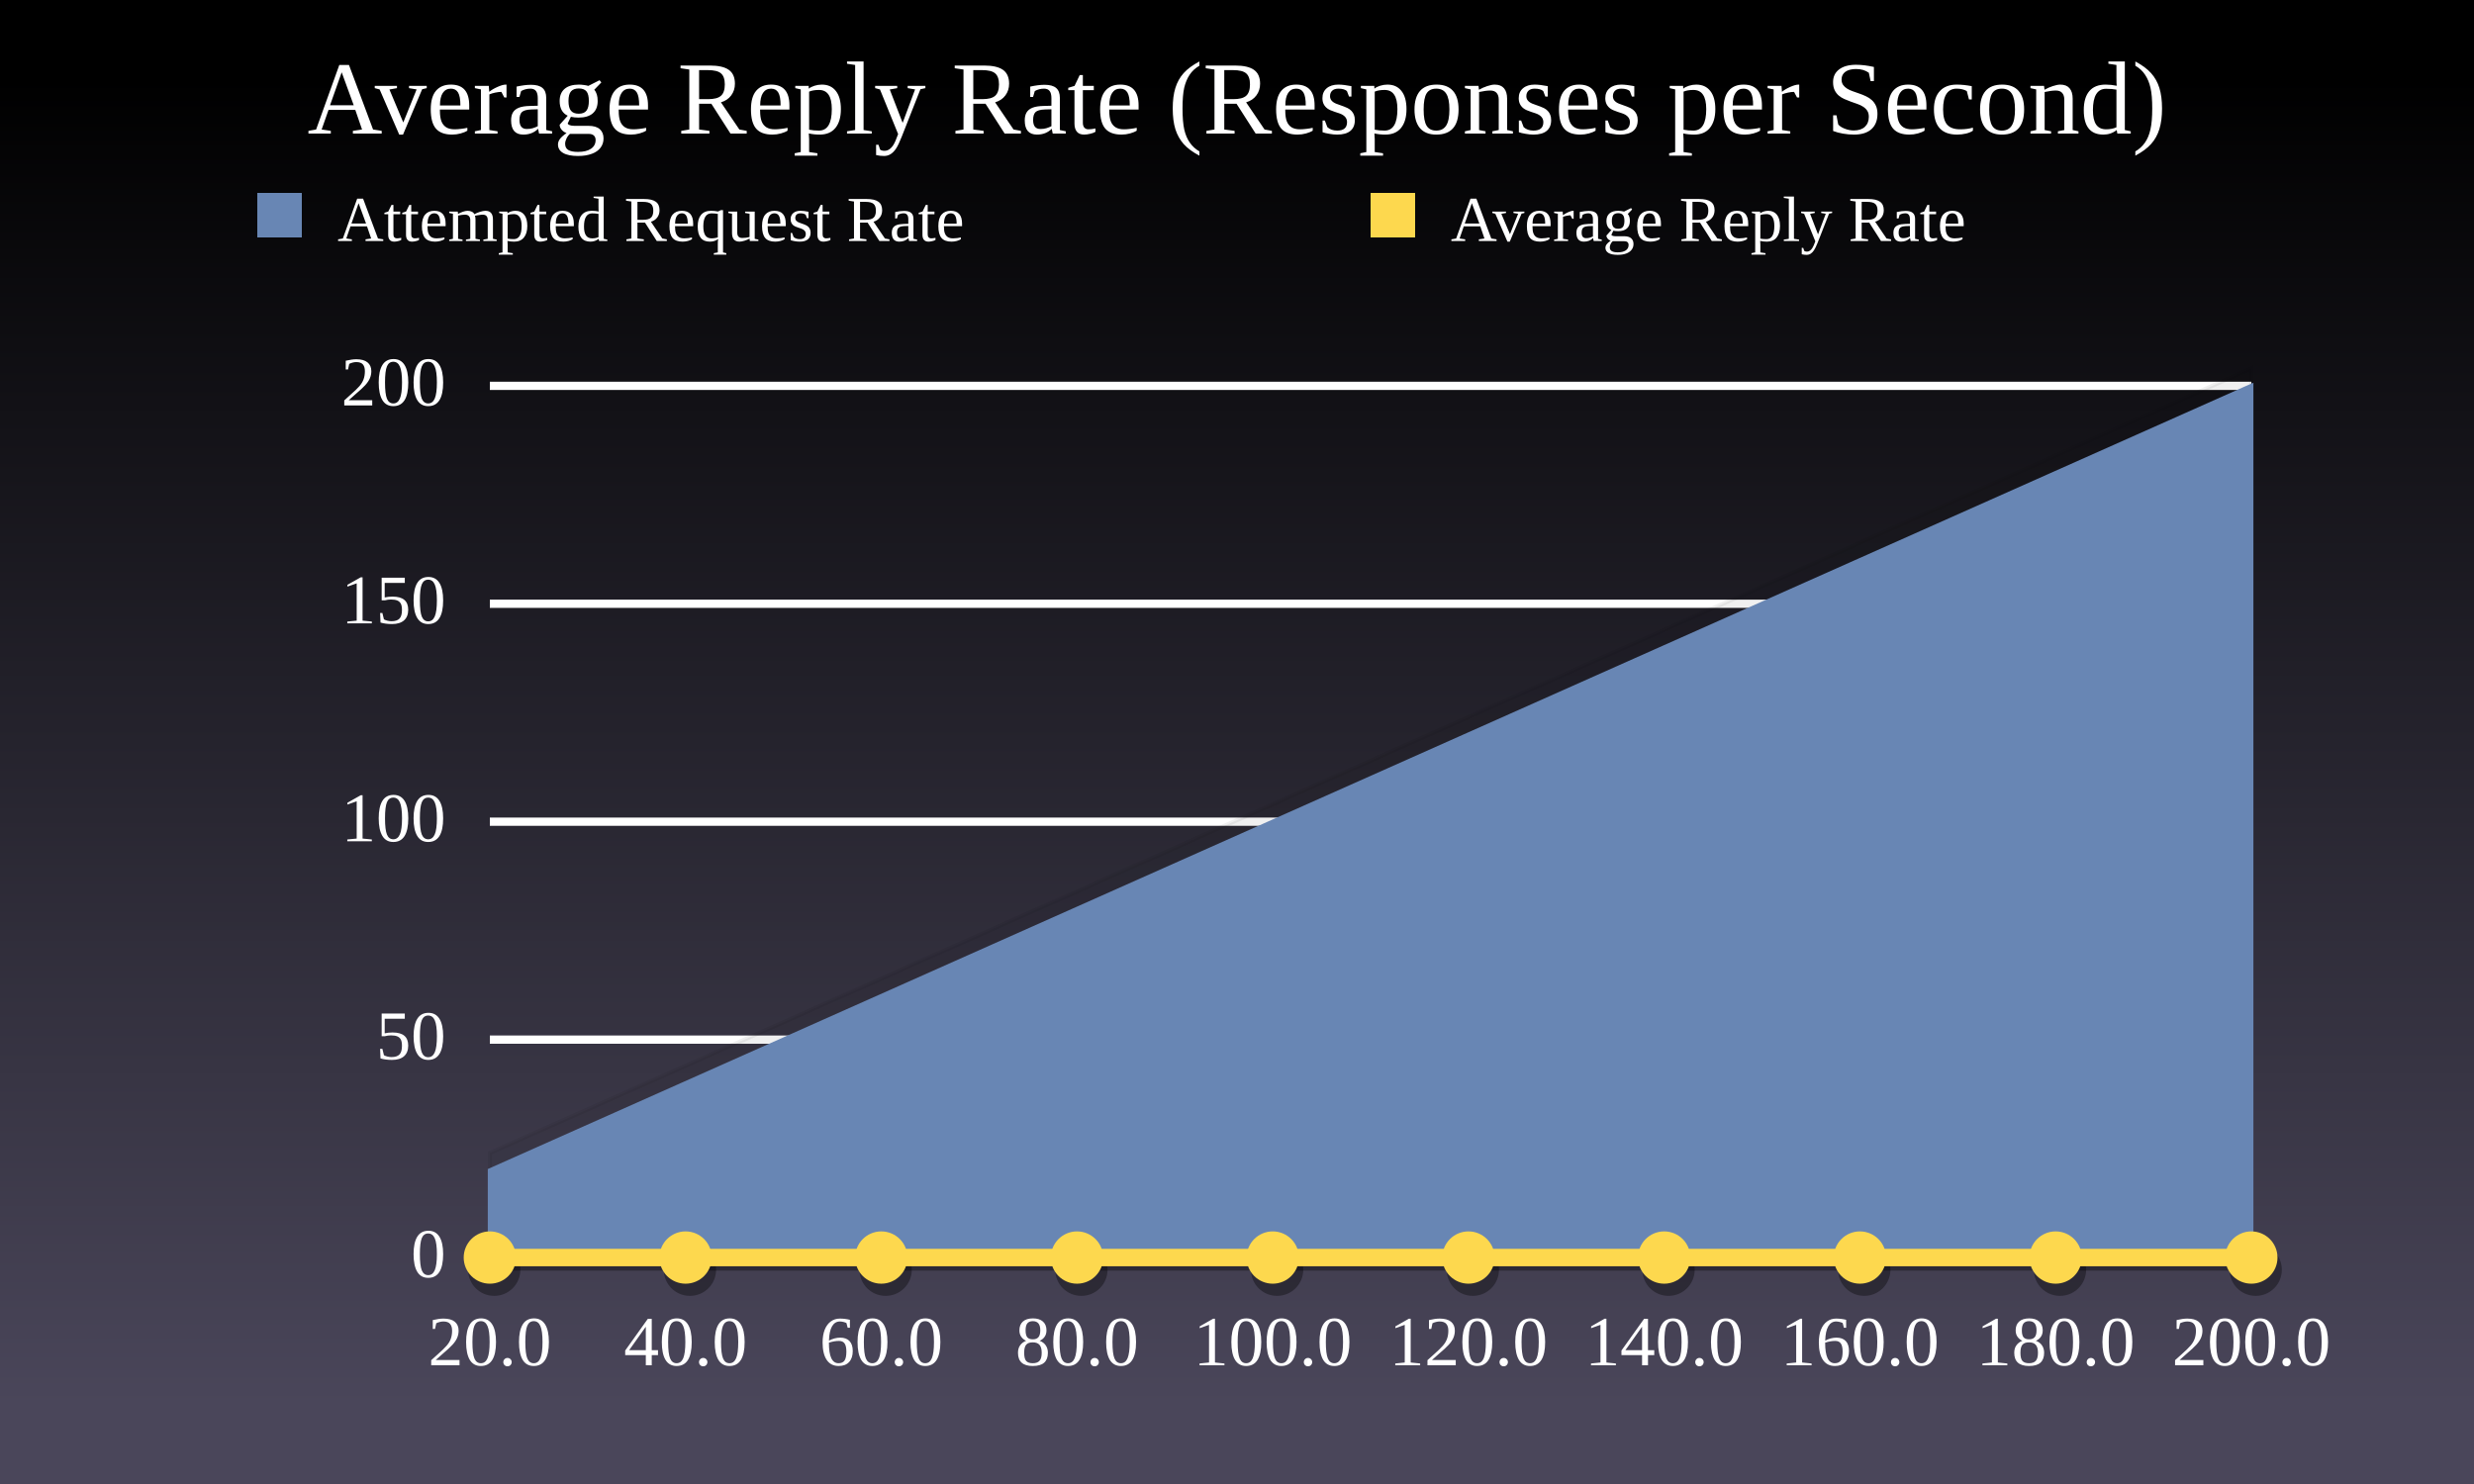
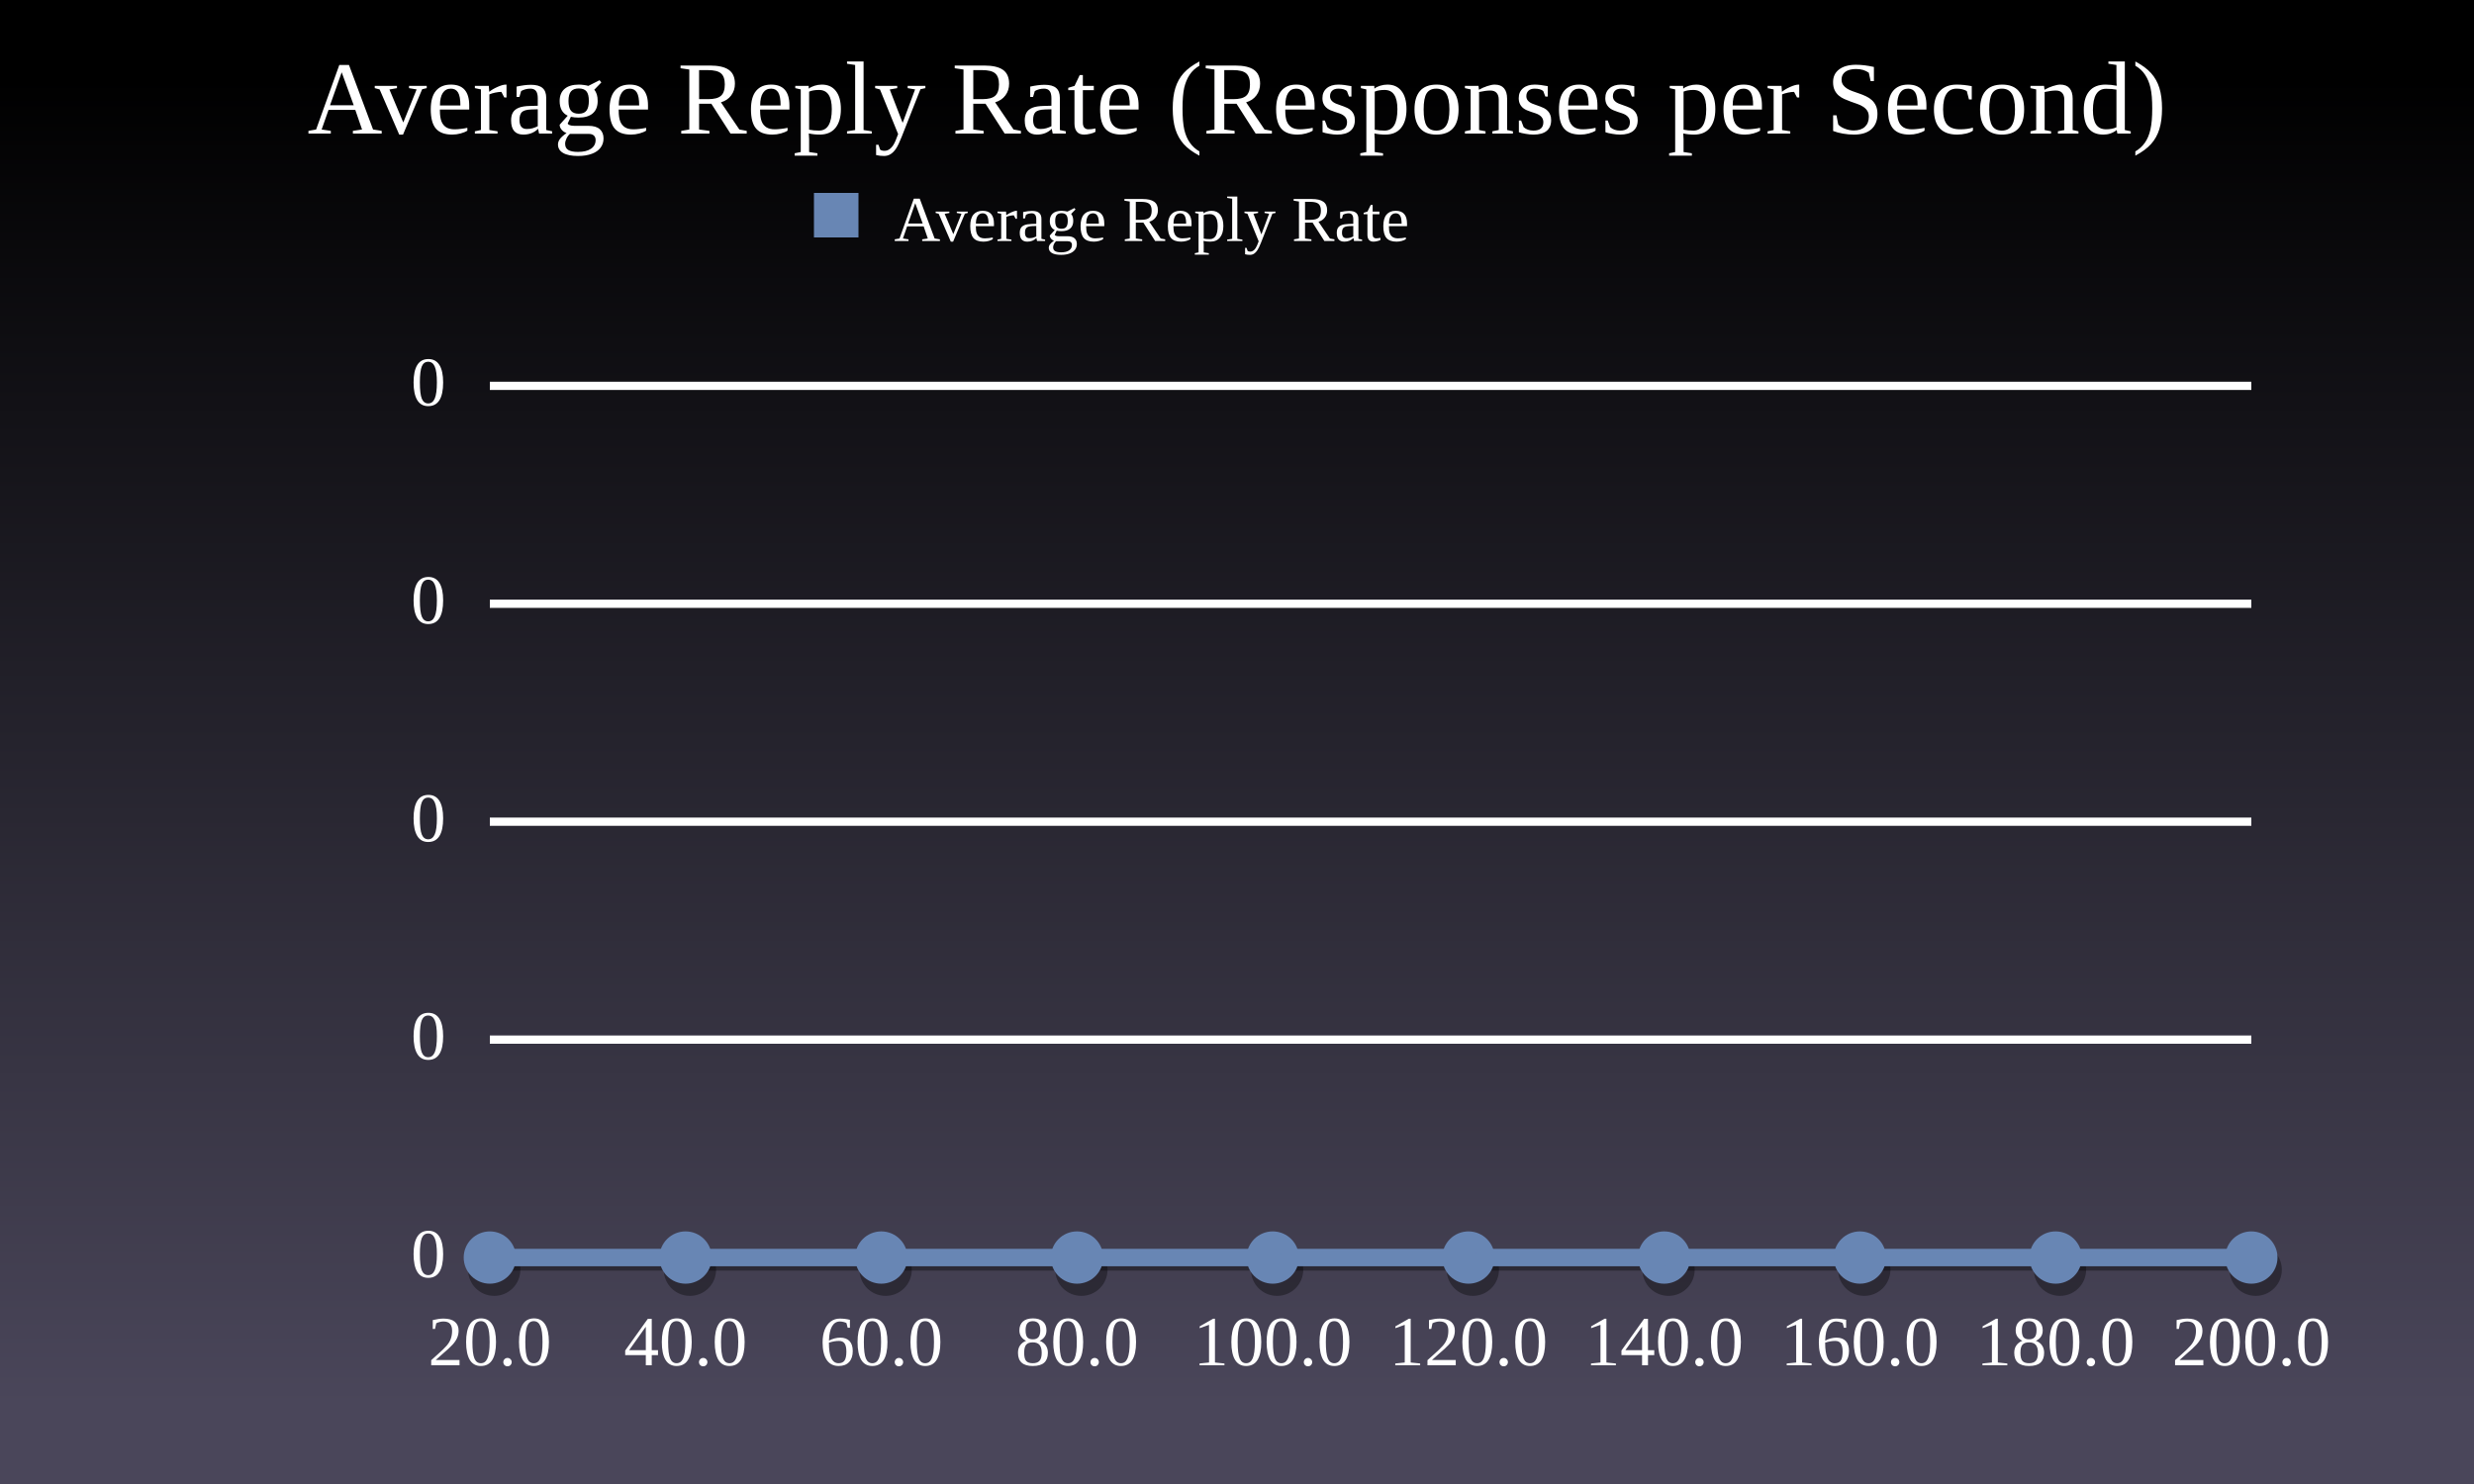
<svg xmlns="http://www.w3.org/2000/svg" viewBox="0 0 600 360">
  <g id="scruffy_graph">
    <g id="background" transform="translate(0.0, 0.0)">
      <defs>
        <linearGradient id="BackgroundGradient" x1="0%" y1="0%" x2="0%" y2="100%">
          <stop offset="5%" stop-color="black" />
          <stop offset="95%" stop-color="#4A465A" />
        </linearGradient>
      </defs>
      <rect width="600.0" height="360.0" x="0" y="0" fill="url(#BackgroundGradient)" />
    </g>
    <g id="title" transform="translate(30.0, 7.2)">
      <text class="title" x="270.0" y="25.2" font-size="25.2" font-family="" fill="white" stroke="none" stroke-width="0" text-anchor="middle">Average Reply Rate (Responses per Second)</text>
    </g>
    <g id="view" transform="translate(12.0, 93.6)">
      <g>
        <g id="values" transform="translate(0.0, 4.752)">
          <text x="96.12" y="211.464" font-size="16.917" font-family="" fill="white" text-anchor="end">0</text>
-           <text x="96.12" y="158.598" font-size="16.917" font-family="" fill="white" text-anchor="end">50</text>
-           <text x="96.12" y="105.732" font-size="16.917" font-family="" fill="white" text-anchor="end">100</text>
-           <text x="96.12" y="52.866" font-size="16.917" font-family="" fill="white" text-anchor="end">150</text>
-           <text x="96.12" y="0.0" font-size="16.917" font-family="" fill="white" text-anchor="end">200</text>
+           <text x="96.12" y="158.598" font-size="16.917" font-family="" fill="white" text-anchor="end">0</text>
+           <text x="96.12" y="105.732" font-size="16.917" font-family="" fill="white" text-anchor="end">0</text>
+           <text x="96.12" y="52.866" font-size="16.917" font-family="" fill="white" text-anchor="end">0</text>
+           <text x="96.12" y="0.0" font-size="16.917" font-family="" fill="white" text-anchor="end">0</text>
        </g>
        <g id="grid" transform="translate(106.8, 0.0)">
          <line x1="0" y1="0.0" x2="427.2" y2="0.0" style="stroke: white; stroke-width: 2;" />
          <line x1="0" y1="52.866" x2="427.2" y2="52.866" style="stroke: white; stroke-width: 2;" />
          <line x1="0" y1="105.732" x2="427.2" y2="105.732" style="stroke: white; stroke-width: 2;" />
          <line x1="0" y1="158.598" x2="427.2" y2="158.598" style="stroke: white; stroke-width: 2;" />
          <line x1="0" y1="211.464" x2="427.2" y2="211.464" style="stroke: white; stroke-width: 2;" />
        </g>
        <g id="labels" transform="translate(106.8, 218.592)">
          <text x="0.0" y="19.008" font-size="17.107" font-family="" fill="white" text-anchor="middle">20.0</text>
          <text x="47.467" y="19.008" font-size="17.107" font-family="" fill="white" text-anchor="middle">40.0</text>
          <text x="94.933" y="19.008" font-size="17.107" font-family="" fill="white" text-anchor="middle">60.0</text>
          <text x="142.4" y="19.008" font-size="17.107" font-family="" fill="white" text-anchor="middle">80.0</text>
          <text x="189.867" y="19.008" font-size="17.107" font-family="" fill="white" text-anchor="middle">100.0</text>
          <text x="237.333" y="19.008" font-size="17.107" font-family="" fill="white" text-anchor="middle">120.0</text>
          <text x="284.8" y="19.008" font-size="17.107" font-family="" fill="white" text-anchor="middle">140.0</text>
          <text x="332.267" y="19.008" font-size="17.107" font-family="" fill="white" text-anchor="middle">160.0</text>
          <text x="379.733" y="19.008" font-size="17.107" font-family="" fill="white" text-anchor="middle">180.0</text>
          <text x="427.2" y="19.008" font-size="17.107" font-family="" fill="white" text-anchor="middle">200.0</text>
        </g>
        <g id="graphs" transform="translate(106.8, 0.0)">
          <g id="component_graphs_graph_0" class="graph_layer">
-             <g transform="translate(0, -4.22928)">
-               <polygon points="0,211.464 0.0,190.318 47.467,169.171 94.933,148.025 142.4,126.878 189.867,105.732 237.333,84.586 284.8,63.439 332.267,42.293 379.733,21.146 427.2,0.0 427.2,211.464" style="fill: black; stroke: black; fill-opacity: 0.06; stroke-opacity: 0.06;" />
-             </g>
-             <polygon points="0,211.464 0.0,190.318 47.467,169.171 94.933,148.025 142.4,126.878 189.867,105.732 237.333,84.586 284.8,63.439 332.267,42.293 379.733,21.146 427.2,0.0 427.2,211.464" fill="#6886B4" stroke="#6886B4" style="opacity: 1.0" />
-           </g>
-           <g id="component_graphs_graph_1" class="graph_layer">
            <g class="shadow" transform="translate(1.05732, 1.05732)">
              <polyline points="0.0,211.464 47.467,211.464 94.933,211.464 142.4,211.464 189.867,211.464 237.333,211.464 284.8,211.464 332.267,211.464 379.733,211.464 427.2,211.464" fill="transparent" stroke="black" stroke-width="4.229" style="fill-opacity: 0; stroke-opacity: 0.35" />
              <circle cx="0.0" cy="213.367" r="4.229" style="stroke-width: 4.229; stroke: black; opacity: 0.35;" />
              <circle cx="47.467" cy="213.367" r="4.229" style="stroke-width: 4.229; stroke: black; opacity: 0.35;" />
              <circle cx="94.933" cy="213.367" r="4.229" style="stroke-width: 4.229; stroke: black; opacity: 0.35;" />
              <circle cx="142.4" cy="213.367" r="4.229" style="stroke-width: 4.229; stroke: black; opacity: 0.35;" />
              <circle cx="189.867" cy="213.367" r="4.229" style="stroke-width: 4.229; stroke: black; opacity: 0.35;" />
              <circle cx="237.333" cy="213.367" r="4.229" style="stroke-width: 4.229; stroke: black; opacity: 0.35;" />
              <circle cx="284.8" cy="213.367" r="4.229" style="stroke-width: 4.229; stroke: black; opacity: 0.35;" />
              <circle cx="332.267" cy="213.367" r="4.229" style="stroke-width: 4.229; stroke: black; opacity: 0.35;" />
              <circle cx="379.733" cy="213.367" r="4.229" style="stroke-width: 4.229; stroke: black; opacity: 0.35;" />
              <circle cx="427.2" cy="213.367" r="4.229" style="stroke-width: 4.229; stroke: black; opacity: 0.35;" />
            </g>
-             <polyline points="0.0,211.464 47.467,211.464 94.933,211.464 142.4,211.464 189.867,211.464 237.333,211.464 284.8,211.464 332.267,211.464 379.733,211.464 427.2,211.464" fill="none" stroke="#FDD84E" stroke-width="4.229" />
-             <circle cx="0.0" cy="211.464" r="4.229" style="stroke-width: 4.229; stroke: #FDD84E; fill: #FDD84E" />
-             <circle cx="47.467" cy="211.464" r="4.229" style="stroke-width: 4.229; stroke: #FDD84E; fill: #FDD84E" />
-             <circle cx="94.933" cy="211.464" r="4.229" style="stroke-width: 4.229; stroke: #FDD84E; fill: #FDD84E" />
-             <circle cx="142.4" cy="211.464" r="4.229" style="stroke-width: 4.229; stroke: #FDD84E; fill: #FDD84E" />
-             <circle cx="189.867" cy="211.464" r="4.229" style="stroke-width: 4.229; stroke: #FDD84E; fill: #FDD84E" />
-             <circle cx="237.333" cy="211.464" r="4.229" style="stroke-width: 4.229; stroke: #FDD84E; fill: #FDD84E" />
-             <circle cx="284.8" cy="211.464" r="4.229" style="stroke-width: 4.229; stroke: #FDD84E; fill: #FDD84E" />
-             <circle cx="332.267" cy="211.464" r="4.229" style="stroke-width: 4.229; stroke: #FDD84E; fill: #FDD84E" />
-             <circle cx="379.733" cy="211.464" r="4.229" style="stroke-width: 4.229; stroke: #FDD84E; fill: #FDD84E" />
-             <circle cx="427.2" cy="211.464" r="4.229" style="stroke-width: 4.229; stroke: #FDD84E; fill: #FDD84E" />
+             <polyline points="0.0,211.464 47.467,211.464 94.933,211.464 142.4,211.464 189.867,211.464 237.333,211.464 284.8,211.464 332.267,211.464 379.733,211.464 427.2,211.464" fill="none" stroke="#6886B4" stroke-width="4.229" />
+             <circle cx="0.0" cy="211.464" r="4.229" style="stroke-width: 4.229; stroke: #6886B4; fill: #6886B4" />
+             <circle cx="47.467" cy="211.464" r="4.229" style="stroke-width: 4.229; stroke: #6886B4; fill: #6886B4" />
+             <circle cx="94.933" cy="211.464" r="4.229" style="stroke-width: 4.229; stroke: #6886B4; fill: #6886B4" />
+             <circle cx="142.4" cy="211.464" r="4.229" style="stroke-width: 4.229; stroke: #6886B4; fill: #6886B4" />
+             <circle cx="189.867" cy="211.464" r="4.229" style="stroke-width: 4.229; stroke: #6886B4; fill: #6886B4" />
+             <circle cx="237.333" cy="211.464" r="4.229" style="stroke-width: 4.229; stroke: #6886B4; fill: #6886B4" />
+             <circle cx="284.8" cy="211.464" r="4.229" style="stroke-width: 4.229; stroke: #6886B4; fill: #6886B4" />
+             <circle cx="332.267" cy="211.464" r="4.229" style="stroke-width: 4.229; stroke: #6886B4; fill: #6886B4" />
+             <circle cx="379.733" cy="211.464" r="4.229" style="stroke-width: 4.229; stroke: #6886B4; fill: #6886B4" />
+             <circle cx="427.2" cy="211.464" r="4.229" style="stroke-width: 4.229; stroke: #6886B4; fill: #6886B4" />
          </g>
        </g>
      </g>
    </g>
    <g id="legend" transform="translate(30.0, 46.8)">
-       <rect x="32.4" y="0" width="10.8" height="10.8" fill="#6886B4" />
-       <text x="51.84" y="11.664" font-size="15.552" font-family="" style="color: white" fill="white">Attempted Request Rate</text>
-       <rect x="302.4" y="0" width="10.8" height="10.8" fill="#FDD84E" />
-       <text x="321.84" y="11.664" font-size="15.552" font-family="" style="color: white" fill="white">Average Reply Rate</text>
+       <rect x="167.4" y="0" width="10.8" height="10.8" fill="#6886B4" />
+       <text x="186.84" y="11.664" font-size="15.552" font-family="" style="color: white" fill="white">Average Reply Rate</text>
    </g>
  </g>
</svg>
